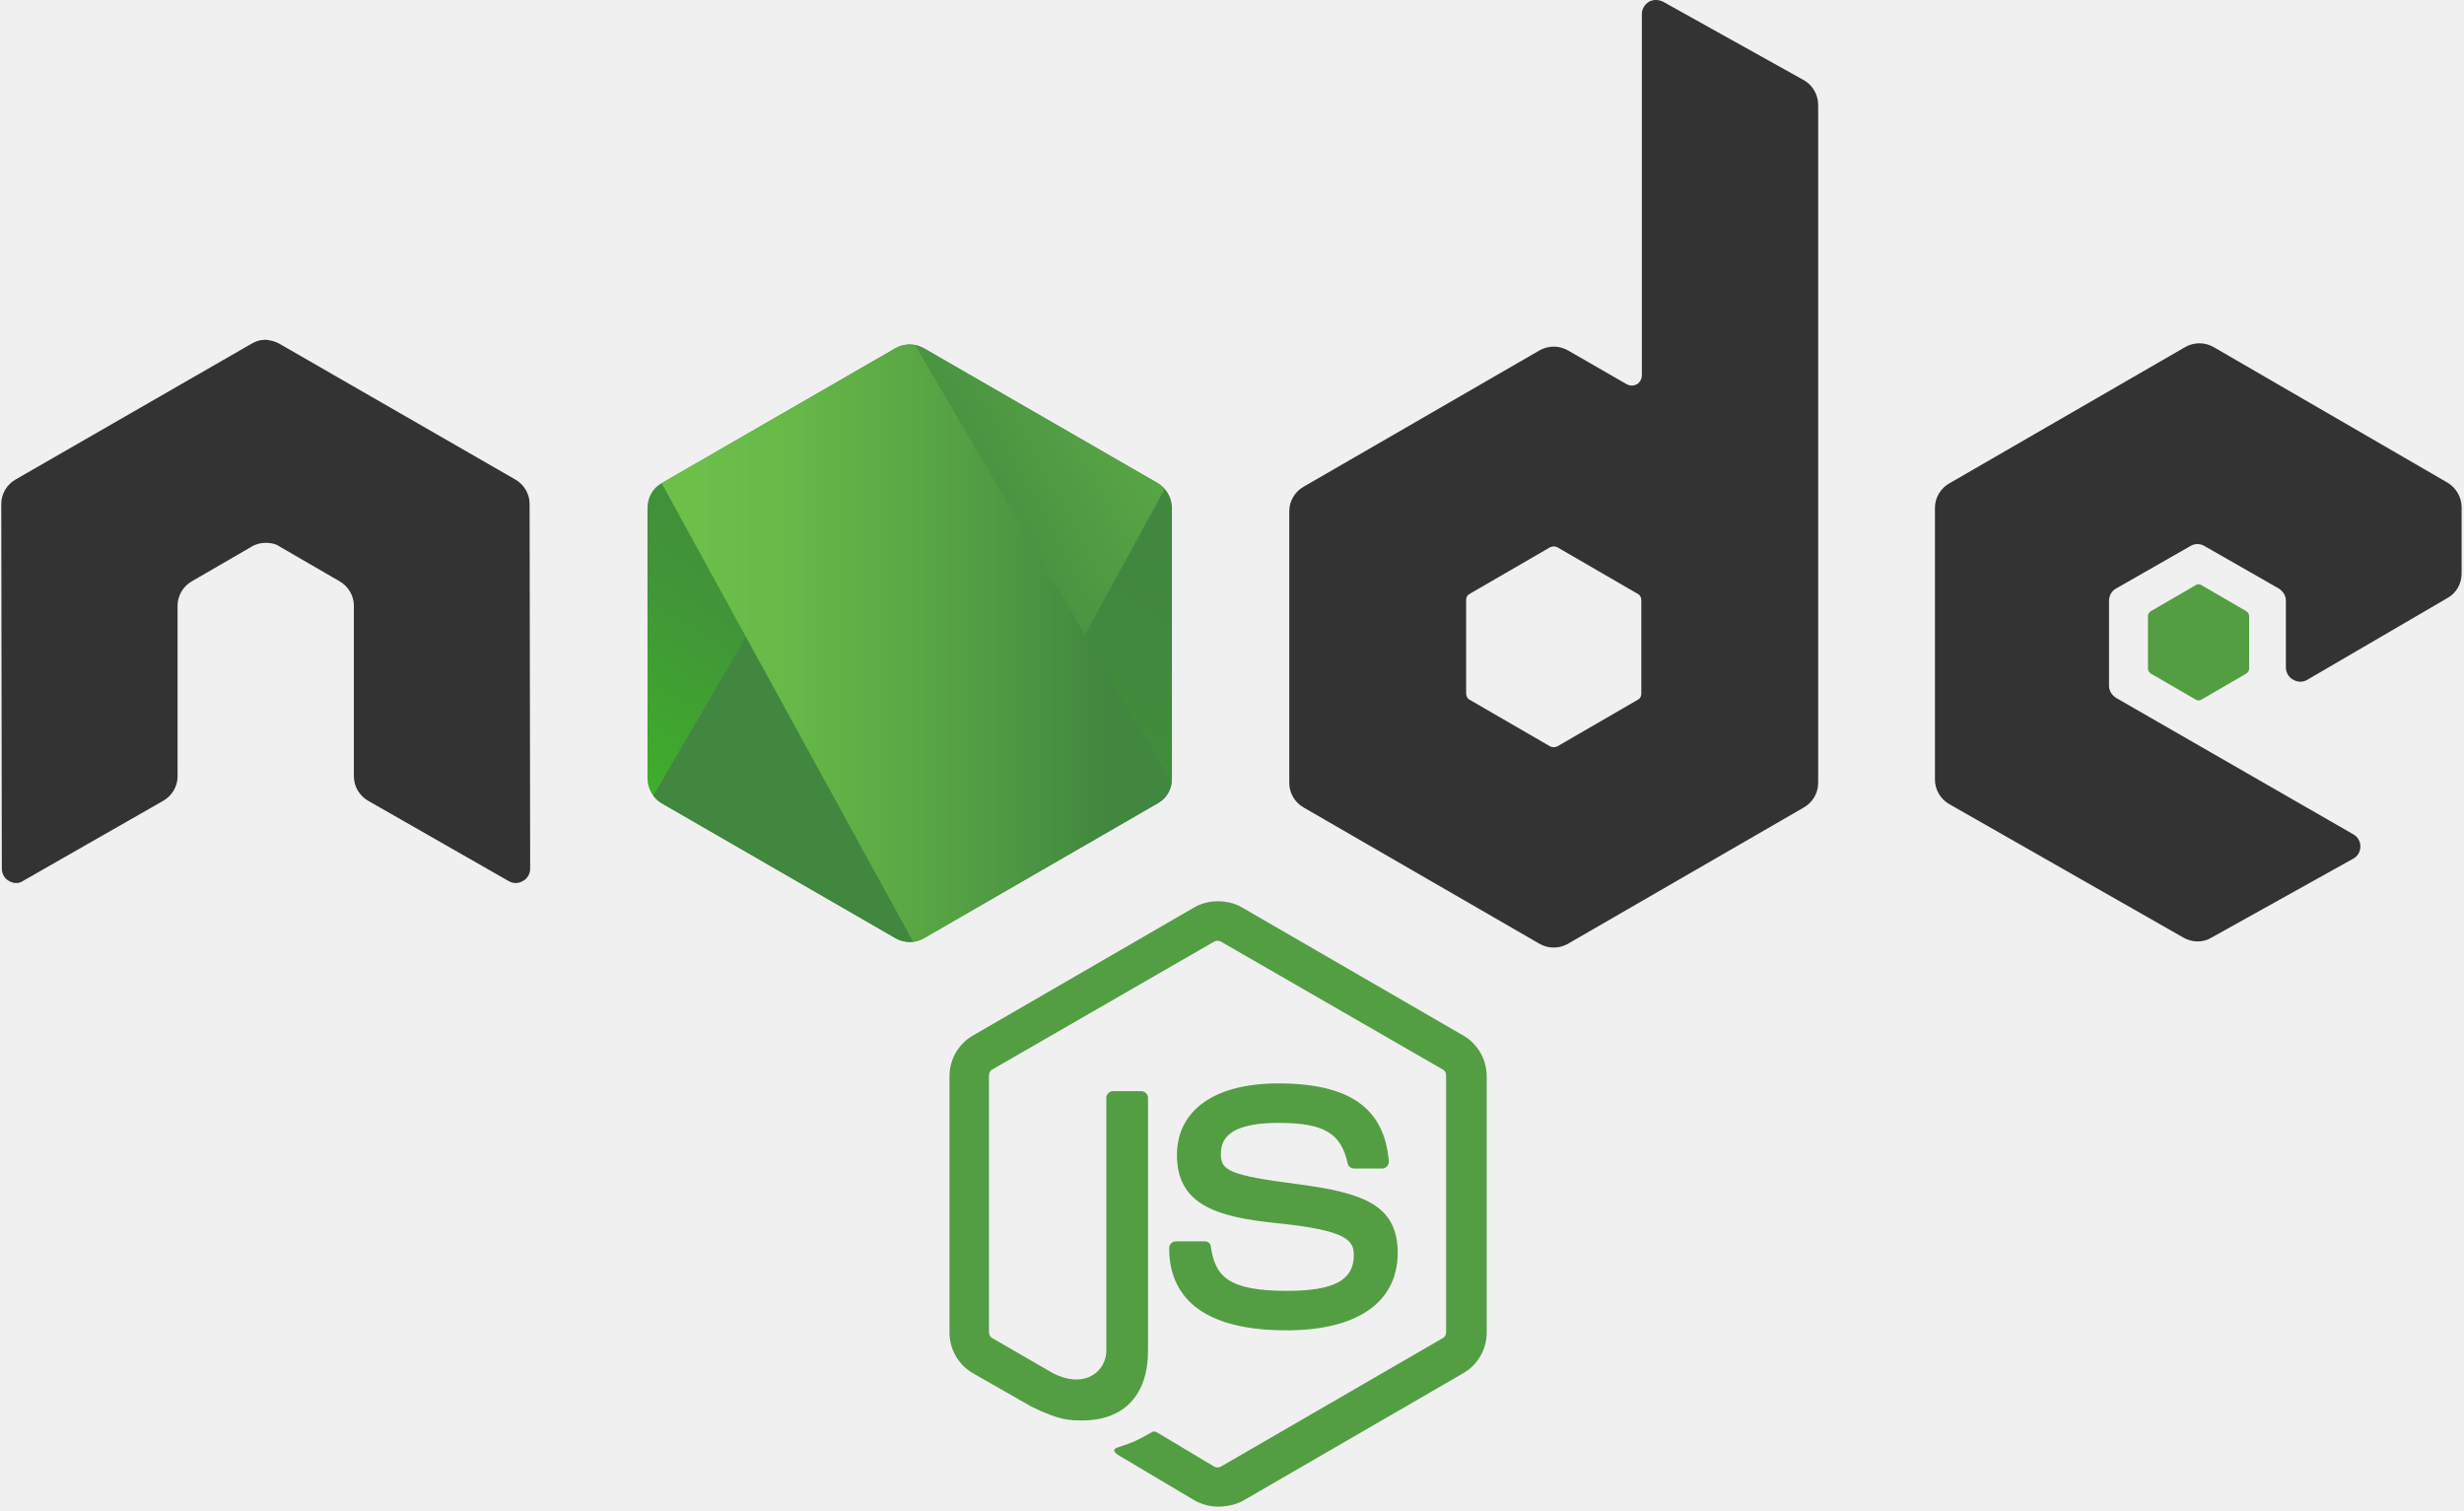
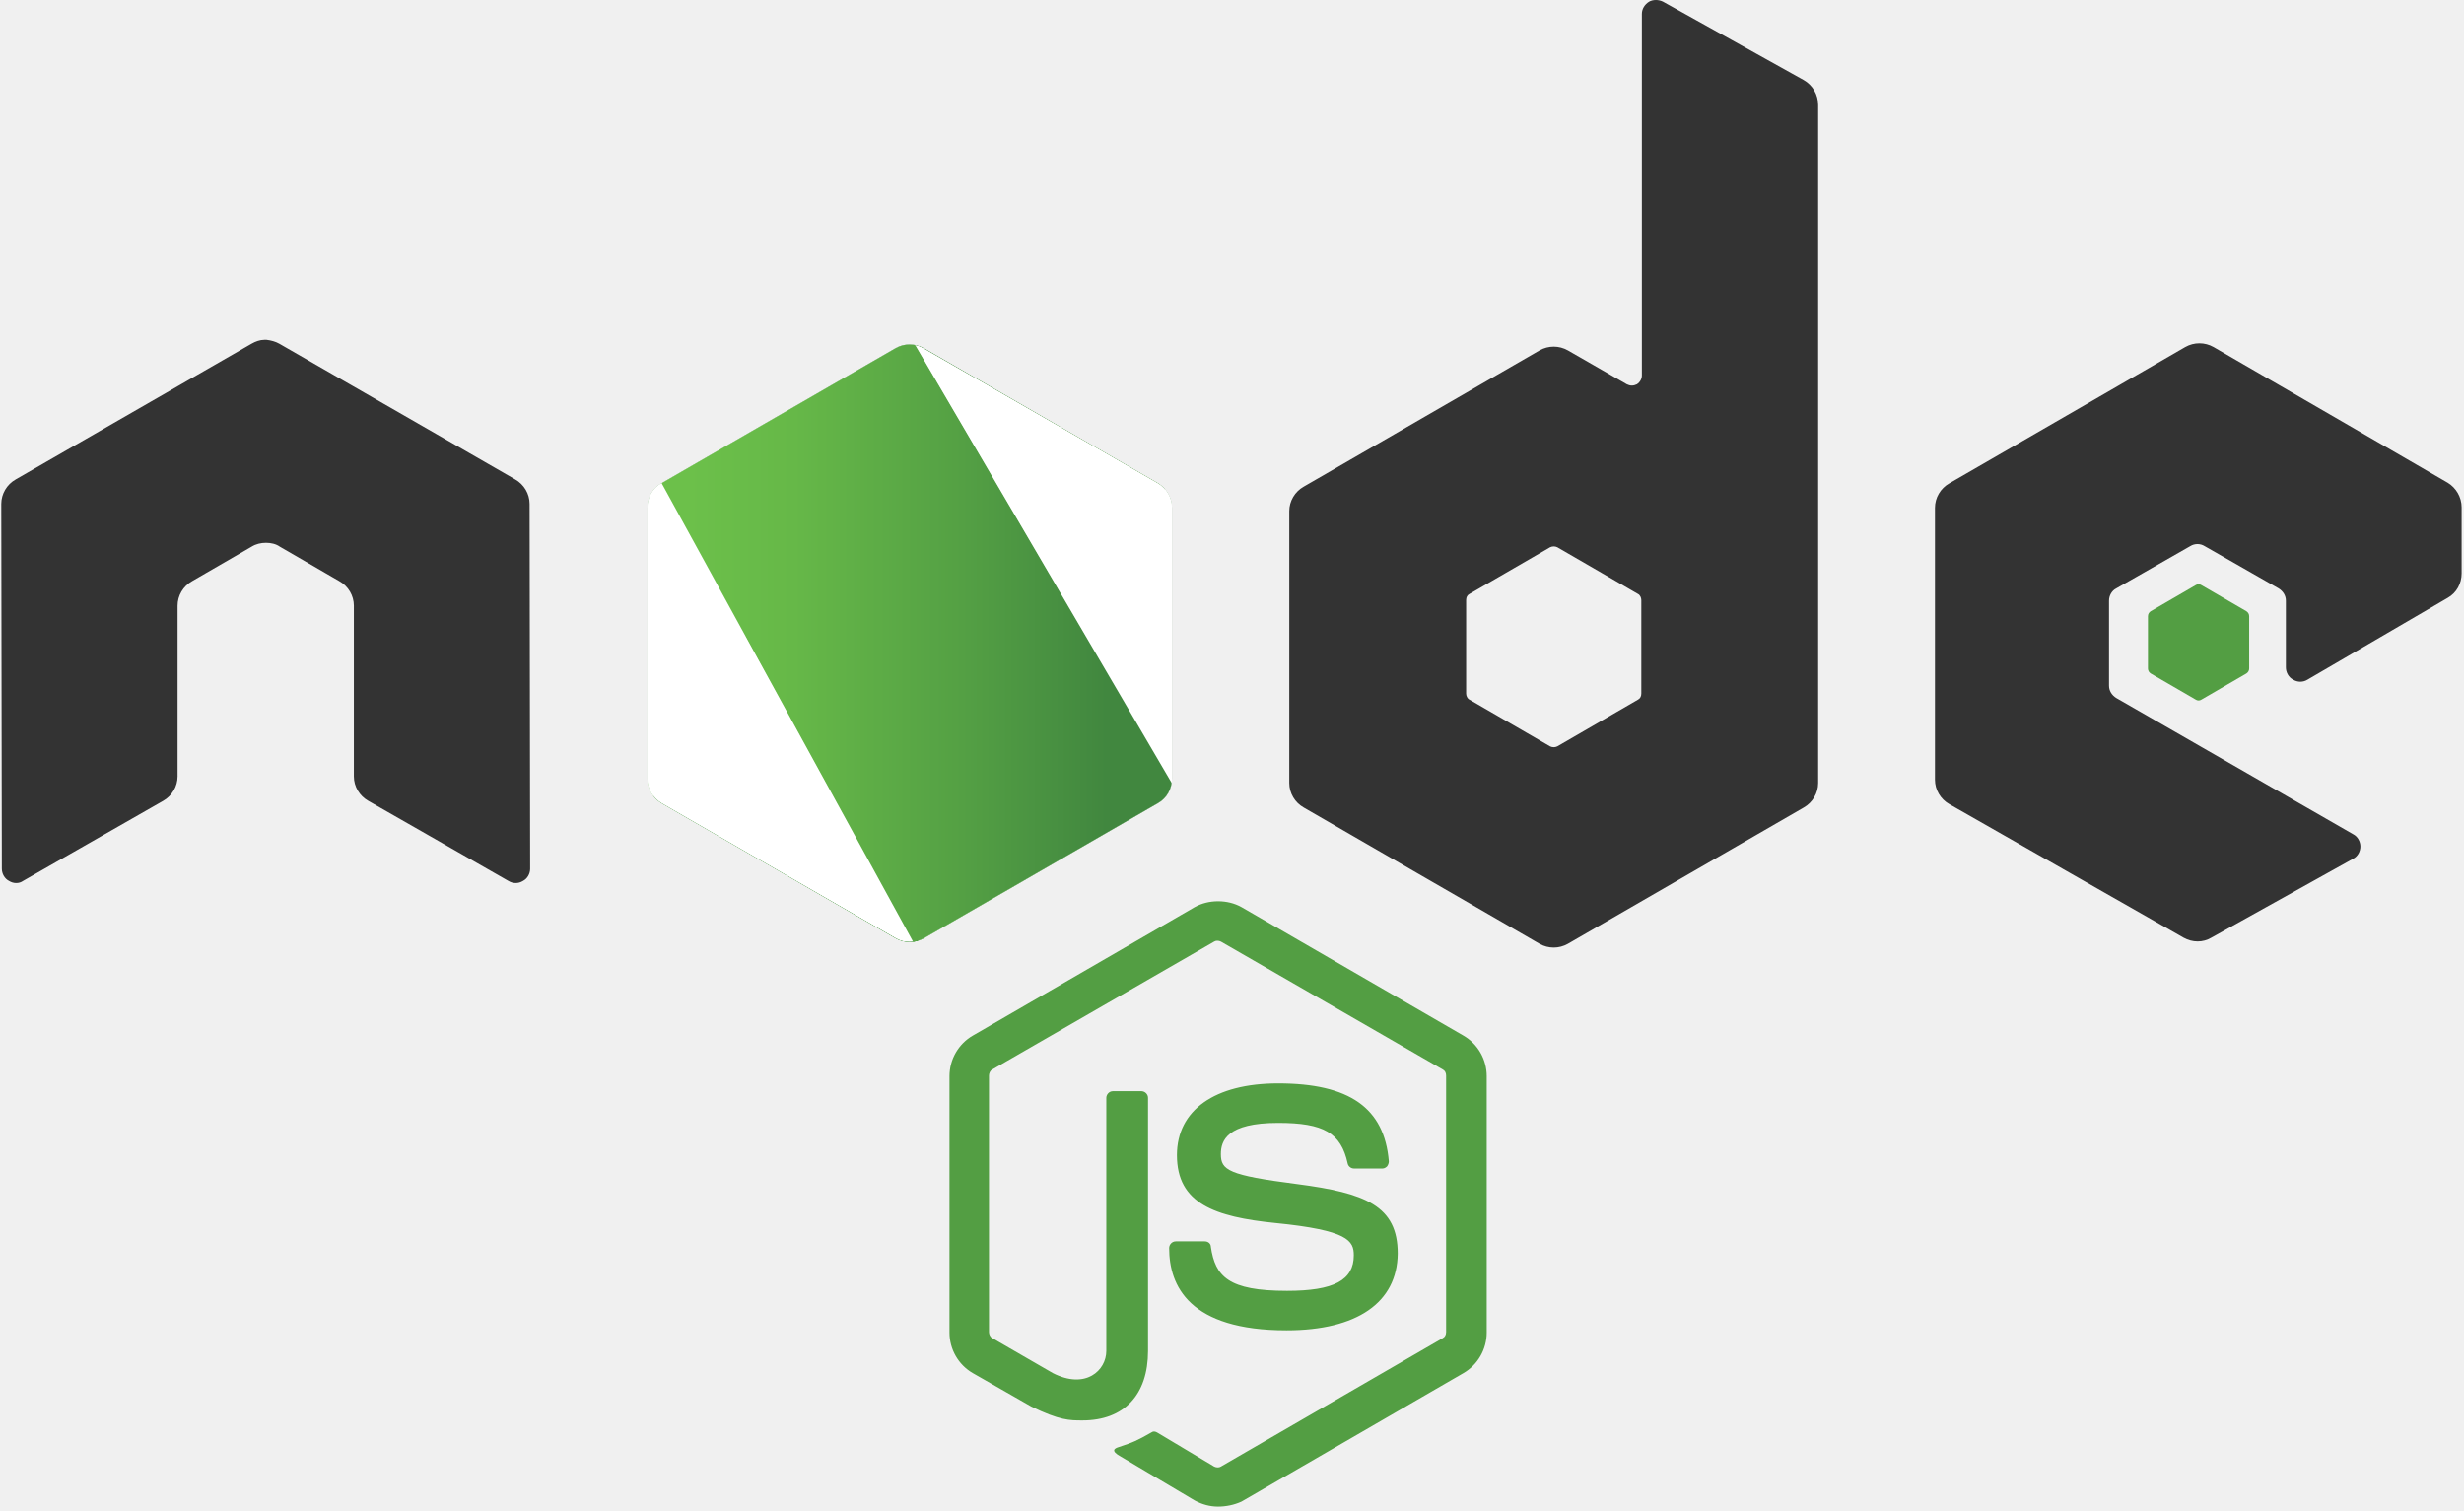
<svg xmlns="http://www.w3.org/2000/svg" xmlns:xlink="http://www.w3.org/1999/xlink" width="2500" height="1533" viewBox="0 0 512 314" preserveAspectRatio="xMidYMid">
  <defs>
    <linearGradient x1="68.188%" y1="17.487%" x2="27.823%" y2="89.755%" id="b">
      <stop stop-color="#41873F" offset="0%" />
      <stop stop-color="#418B3D" offset="32.88%" />
      <stop stop-color="#419637" offset="63.52%" />
      <stop stop-color="#3FA92D" offset="93.19%" />
      <stop stop-color="#3FAE2A" offset="100%" />
    </linearGradient>
    <path id="a" d="M57.903 1.85a5.957 5.957 0 0 0-5.894 0L3.352 29.933c-1.85 1.04-2.89 3.005-2.89 5.085v56.286c0 2.08 1.156 4.045 2.89 5.085l48.657 28.085a5.957 5.957 0 0 0 5.894 0l48.658-28.085c1.849-1.04 2.89-3.005 2.89-5.085V35.019c0-2.08-1.157-4.045-2.89-5.085L57.903 1.85z" />
    <linearGradient x1="43.277%" y1="55.169%" x2="159.245%" y2="-18.306%" id="d">
      <stop stop-color="#41873F" offset="13.76%" />
      <stop stop-color="#54A044" offset="40.32%" />
      <stop stop-color="#66B848" offset="71.36%" />
      <stop stop-color="#6CC04A" offset="90.81%" />
    </linearGradient>
    <linearGradient x1="-4413.77%" y1="13.43%" x2="5327.93%" y2="13.43%" id="e">
      <stop stop-color="#6CC04A" offset="9.192%" />
      <stop stop-color="#66B848" offset="28.64%" />
      <stop stop-color="#54A044" offset="59.68%" />
      <stop stop-color="#41873F" offset="86.24%" />
    </linearGradient>
    <linearGradient x1="-4.389%" y1="49.997%" x2="101.499%" y2="49.997%" id="f">
      <stop stop-color="#6CC04A" offset="9.192%" />
      <stop stop-color="#66B848" offset="28.64%" />
      <stop stop-color="#54A044" offset="59.68%" />
      <stop stop-color="#41873F" offset="86.24%" />
    </linearGradient>
    <linearGradient x1="-9713.77%" y1="36.21%" x2="27.93%" y2="36.21%" id="g">
      <stop stop-color="#6CC04A" offset="9.192%" />
      <stop stop-color="#66B848" offset="28.64%" />
      <stop stop-color="#54A044" offset="59.68%" />
      <stop stop-color="#41873F" offset="86.24%" />
    </linearGradient>
    <linearGradient x1="-103.861%" y1="50.275%" x2="100.797%" y2="50.275%" id="h">
      <stop stop-color="#6CC04A" offset="9.192%" />
      <stop stop-color="#66B848" offset="28.64%" />
      <stop stop-color="#54A044" offset="59.68%" />
      <stop stop-color="#41873F" offset="86.24%" />
    </linearGradient>
    <linearGradient x1="130.613%" y1="-211.069%" x2="4.393%" y2="201.605%" id="i">
      <stop stop-color="#41873F" offset="0%" />
      <stop stop-color="#418B3D" offset="32.88%" />
      <stop stop-color="#419637" offset="63.52%" />
      <stop stop-color="#3FA92D" offset="93.19%" />
      <stop stop-color="#3FAE2A" offset="100%" />
    </linearGradient>
  </defs>
-   <g fill="none">
+   <g fill="#fff">
    <path d="M253.11 313.094c-1.733 0-3.351-.462-4.854-1.271l-15.371-9.13c-2.312-1.272-1.156-1.734-.462-1.965 3.12-1.04 3.698-1.272 6.934-3.12.347-.232.81-.116 1.156.115l11.789 7.05c.462.231 1.04.231 1.386 0l46.115-26.698c.462-.231.694-.694.694-1.271v-53.28c0-.579-.232-1.04-.694-1.272l-46.115-26.582c-.462-.232-1.04-.232-1.386 0l-46.115 26.582c-.462.231-.694.809-.694 1.271v53.28c0 .463.232 1.04.694 1.272l12.598 7.281c6.819 3.467 11.095-.578 11.095-4.623v-52.587c0-.693.578-1.387 1.387-1.387h5.894c.694 0 1.387.578 1.387 1.387v52.587c0 9.13-4.97 14.447-13.638 14.447-2.658 0-4.738 0-10.633-2.89l-12.135-6.934c-3.005-1.733-4.854-4.97-4.854-8.437v-53.28c0-3.467 1.849-6.704 4.854-8.437l46.114-26.698c2.89-1.618 6.82-1.618 9.709 0l46.114 26.698c3.005 1.733 4.855 4.97 4.855 8.437v53.28c0 3.467-1.85 6.704-4.855 8.437l-46.114 26.698c-1.503.694-3.236 1.04-4.854 1.04zm14.216-36.637c-20.225 0-24.386-9.246-24.386-17.105 0-.694.578-1.387 1.387-1.387h6.01c.693 0 1.271.462 1.271 1.156.925 6.125 3.583 9.13 15.834 9.13 9.708 0 13.87-2.196 13.87-7.397 0-3.005-1.157-5.2-16.297-6.703-12.598-1.272-20.457-4.045-20.457-14.1 0-9.362 7.86-14.91 21.035-14.91 14.793 0 22.075 5.086 23 16.18 0 .348-.116.694-.347 1.041-.232.231-.578.462-.925.462h-6.01c-.578 0-1.156-.462-1.271-1.04-1.387-6.356-4.97-8.437-14.447-8.437-10.633 0-11.905 3.699-11.905 6.472 0 3.352 1.503 4.392 15.834 6.241 14.216 1.85 20.92 4.508 20.92 14.447-.116 10.171-8.437 15.95-23.116 15.95z" fill="#539E43" />
    <path d="M110.028 104.712c0-2.08-1.156-4.046-3.005-5.086l-49.004-28.2c-.81-.463-1.734-.694-2.658-.81h-.463c-.924 0-1.849.347-2.658.81l-49.004 28.2c-1.85 1.04-3.005 3.005-3.005 5.086l.116 75.817c0 1.04.578 2.08 1.502 2.543.925.578 2.08.578 2.89 0l29.125-16.643c1.849-1.04 3.005-3.005 3.005-5.085v-35.482c0-2.08 1.155-4.045 3.005-5.085l12.366-7.166c.925-.578 1.965-.81 3.005-.81 1.04 0 2.08.232 2.89.81l12.366 7.166c1.85 1.04 3.005 3.004 3.005 5.085v35.482c0 2.08 1.156 4.045 3.005 5.085l29.125 16.643c.925.578 2.08.578 3.005 0 .925-.463 1.503-1.503 1.503-2.543l-.116-75.817zM345.571.347c-.924-.463-2.08-.463-2.89 0-.924.578-1.502 1.502-1.502 2.542v75.125c0 .693-.346 1.386-1.04 1.849-.693.346-1.387.346-2.08 0l-12.251-7.05a5.957 5.957 0 0 0-5.895 0l-49.004 28.316c-1.849 1.04-3.005 3.005-3.005 5.085v56.516c0 2.08 1.156 4.046 3.005 5.086l49.004 28.316a5.957 5.957 0 0 0 5.895 0l49.004-28.316c1.849-1.04 3.005-3.005 3.005-5.086V21.844c0-2.196-1.156-4.16-3.005-5.201L345.572.347zm-4.507 143.776c0 .578-.231 1.04-.694 1.271l-16.758 9.708a1.714 1.714 0 0 1-1.503 0l-16.758-9.708c-.463-.231-.694-.809-.694-1.271v-19.417c0-.578.231-1.04.694-1.271l16.758-9.709a1.714 1.714 0 0 1 1.503 0l16.758 9.709c.463.23.694.809.694 1.271v19.417zM508.648 124.244c1.85-1.04 2.89-3.005 2.89-5.086v-13.753c0-2.08-1.156-4.045-2.89-5.085l-48.657-28.2a5.957 5.957 0 0 0-5.894 0l-49.004 28.315c-1.85 1.04-3.005 3.005-3.005 5.086v56.516c0 2.08 1.155 4.045 3.005 5.085l48.657 27.738c1.85 1.04 4.045 1.04 5.779 0L489 178.45c.925-.463 1.503-1.503 1.503-2.543 0-1.04-.578-2.08-1.503-2.543l-49.235-28.316c-.924-.577-1.502-1.502-1.502-2.542v-17.683c0-1.04.578-2.08 1.502-2.543l15.372-8.784a2.821 2.821 0 0 1 3.005 0l15.371 8.784c.925.578 1.503 1.502 1.503 2.543v13.869c0 1.04.578 2.08 1.502 2.542.925.578 2.08.578 3.005 0l29.125-16.99z" fill="#333" />
    <path d="M456.293 121.586a1.05 1.05 0 0 1 1.155 0l9.362 5.432c.347.23.578.577.578 1.04v10.864c0 .462-.231.809-.578 1.04l-9.362 5.432a1.05 1.05 0 0 1-1.155 0l-9.362-5.432c-.347-.231-.578-.578-.578-1.04v-10.864c0-.463.231-.81.578-1.04l9.362-5.432z" fill="#539E43" />
    <g transform="translate(134.068 70.501)">
      <mask id="c" fill="#fff">
        <use xlink:href="#a" />
      </mask>
      <use fill="url(#b)" xlink:href="#a" />
      <g mask="url(#c)">
        <path d="M51.893 1.85L3.121 29.933C1.27 30.974 0 32.94 0 35.02v56.286c0 1.387.578 2.658 1.502 3.698L56.285 1.156c-1.387-.231-3.005-.116-4.392.693zM56.632 125.053c.462-.116.925-.347 1.387-.578l48.773-28.085c1.85-1.04 3.005-3.005 3.005-5.085V35.019c0-1.502-.694-3.005-1.734-4.045l-51.43 94.079z" />
        <path d="M106.676 29.934L57.788 1.85a8.025 8.025 0 0 0-1.503-.578L1.502 95.12a6.082 6.082 0 0 0 1.619 1.387l48.888 28.085c1.387.809 3.005 1.04 4.507.577l51.432-94.078c-.347-.462-.81-.81-1.272-1.156z" fill="url(#d)" />
      </g>
      <g mask="url(#c)">
        <path d="M109.797 91.305V35.019c0-2.08-1.271-4.045-3.12-5.085L57.786 1.85a5.106 5.106 0 0 0-1.848-.693l53.511 91.42c.231-.347.347-.809.347-1.271zM3.12 29.934C1.272 30.974 0 32.94 0 35.02v56.286c0 2.08 1.387 4.045 3.12 5.085l48.889 28.085c1.156.693 2.427.925 3.814.693L3.467 29.818l-.346.116z" />
        <path fill="url(#e)" fill-rule="evenodd" d="M50.391.809l-.693.347h.924l-.231-.347z" transform="translate(0 -9.246)" />
        <path d="M106.792 105.636c1.387-.809 2.427-2.196 2.89-3.698L56.053 10.402c-1.387-.231-2.89-.116-4.16.693L3.351 39.065l52.355 95.465a8.057 8.057 0 0 0 2.196-.693l48.889-28.2z" fill="url(#f)" fill-rule="evenodd" transform="translate(0 -9.246)" />
        <path fill="url(#g)" fill-rule="evenodd" d="M111.3 104.712l-.347-.578v.809l.346-.231z" transform="translate(0 -9.246)" />
        <path d="M106.792 105.636l-48.773 28.085a6.973 6.973 0 0 1-2.196.693l.925 1.734 54.089-31.32v-.694l-1.387-2.312c-.231 1.618-1.271 3.005-2.658 3.814z" fill="url(#h)" fill-rule="evenodd" transform="translate(0 -9.246)" />
        <path d="M106.792 105.636l-48.773 28.085a6.973 6.973 0 0 1-2.196.693l.925 1.734 54.089-31.32v-.694l-1.387-2.312c-.231 1.618-1.271 3.005-2.658 3.814z" fill="url(#i)" fill-rule="evenodd" transform="translate(0 -9.246)" />
      </g>
    </g>
  </g>
</svg>
